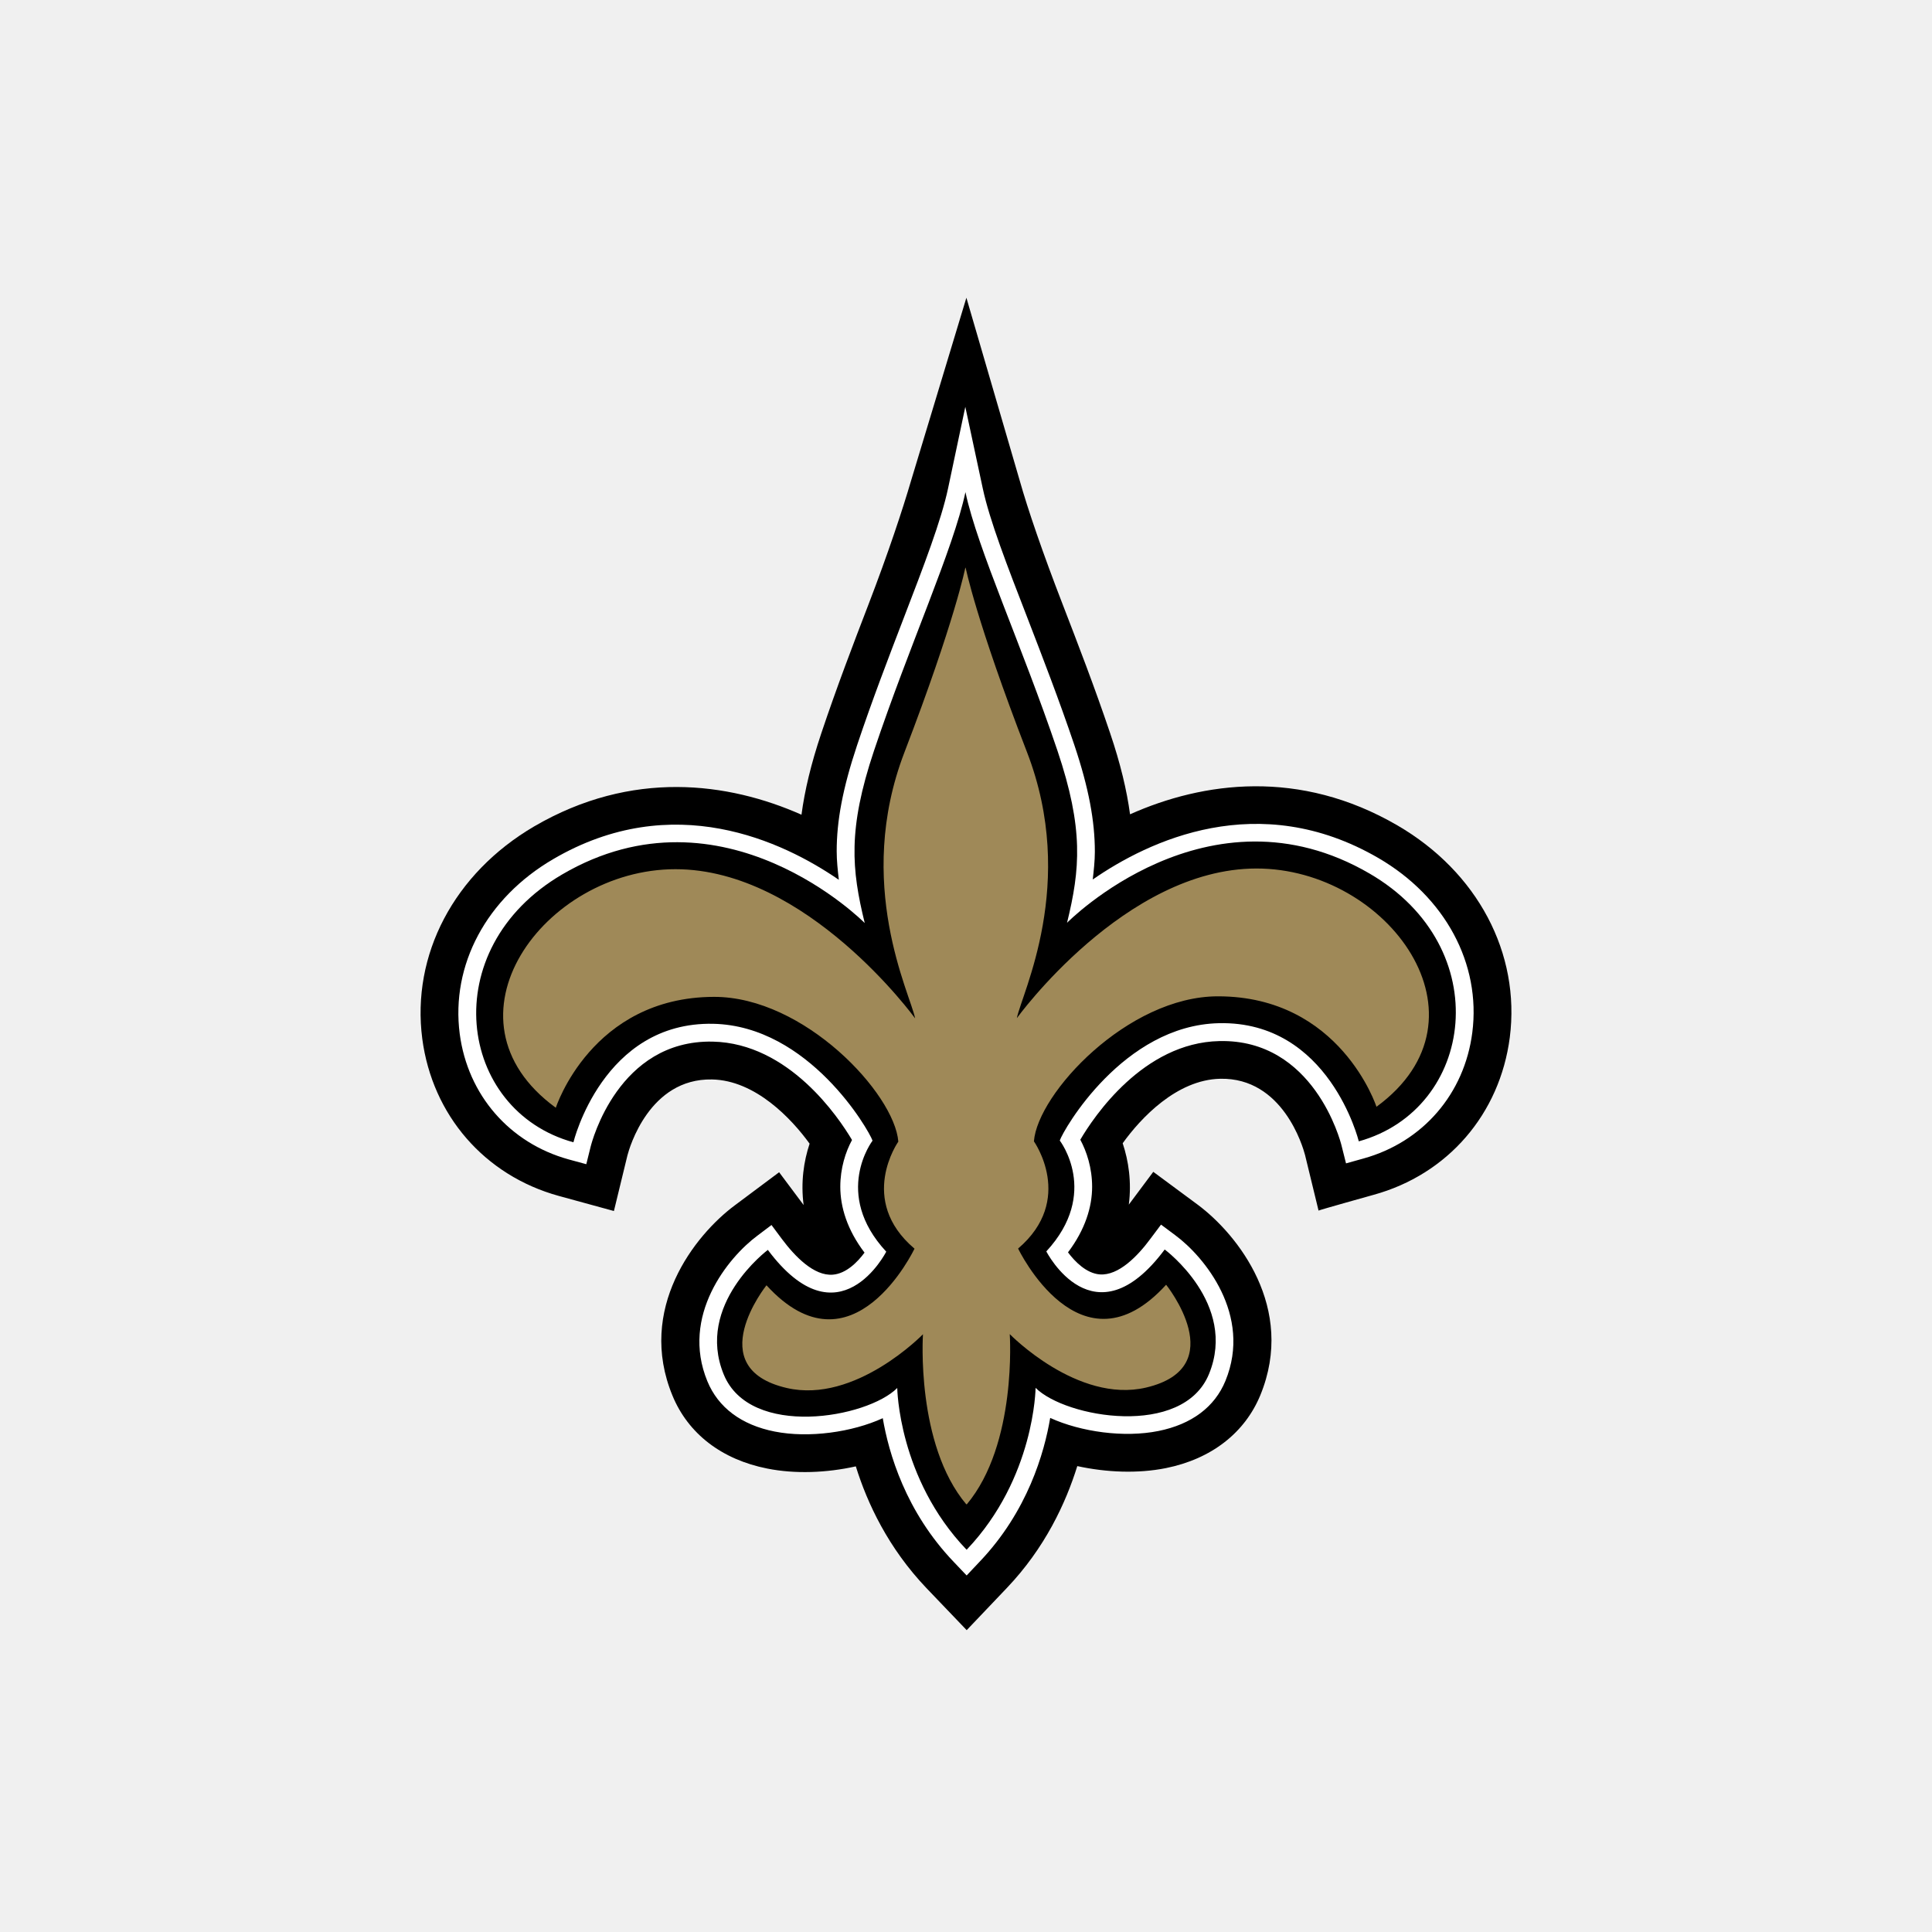
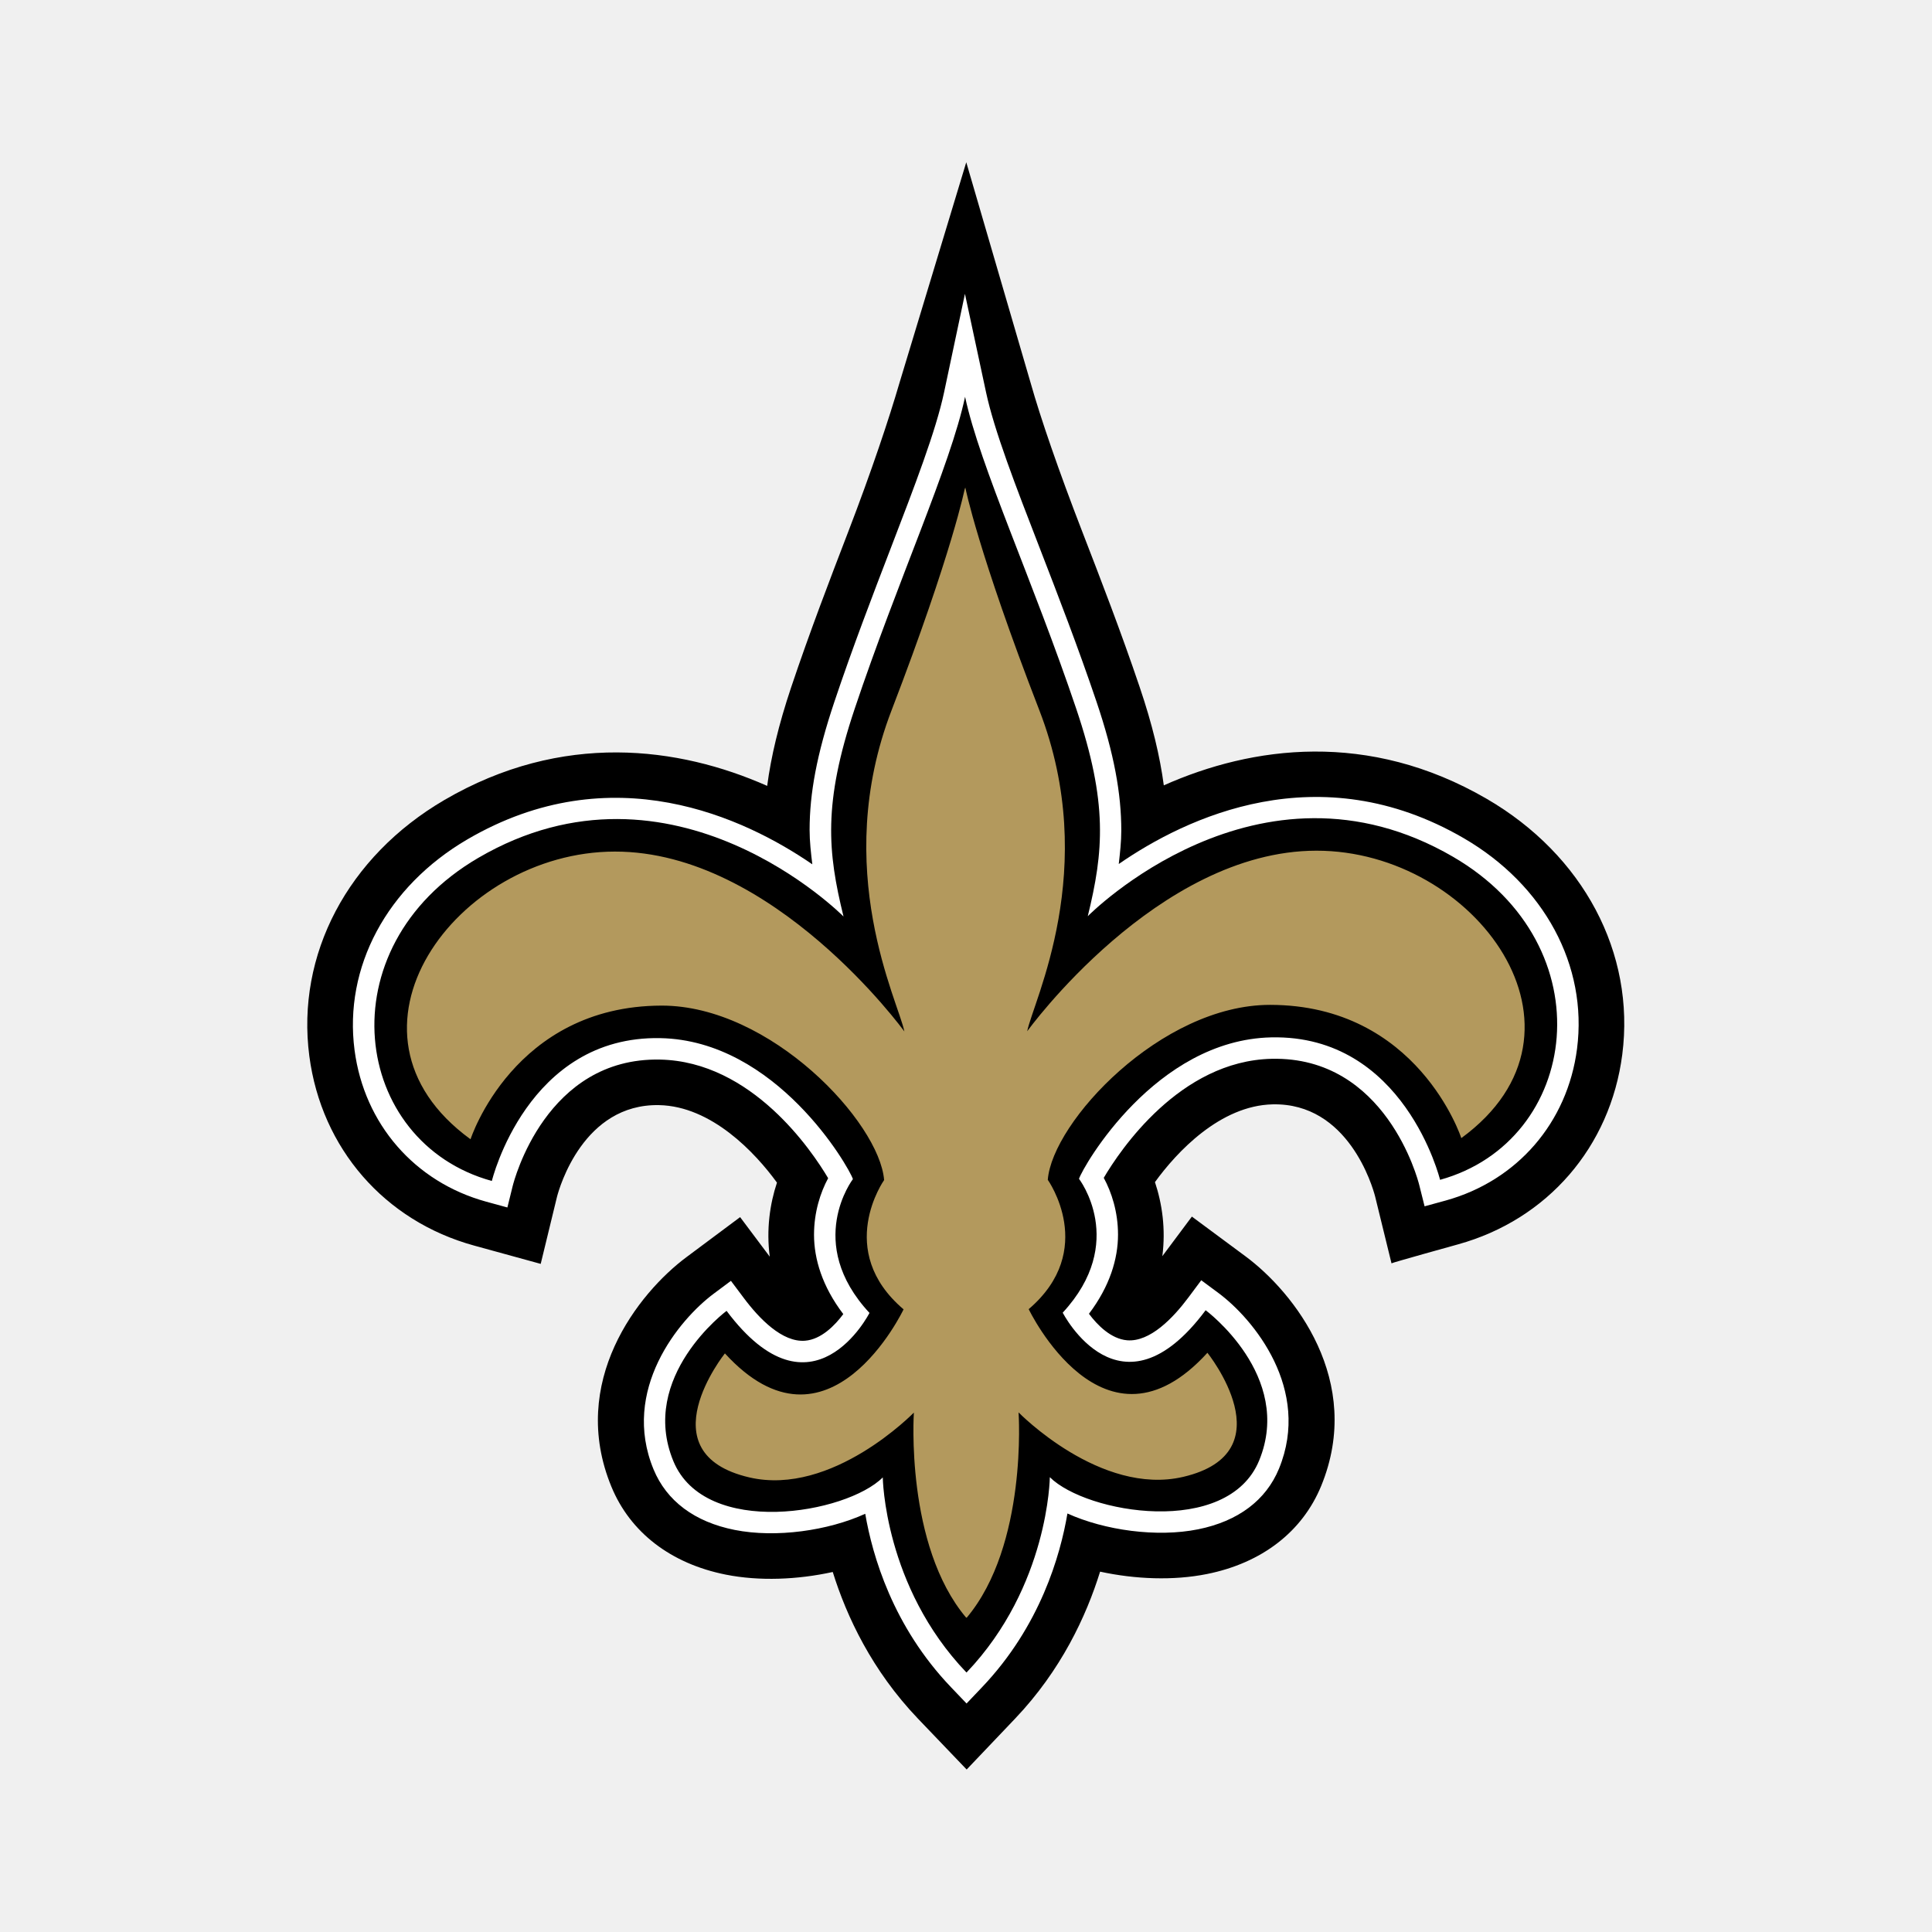
<svg xmlns="http://www.w3.org/2000/svg" width="512" height="512" viewBox="0 0 512 512">
-   <g fill="none" fill-rule="evenodd">
-     <path d="M370.36 218.755c-25.97-15.108-51.51-11.592-70.888-2.957-.864-6.38-2.521-13.376-5.294-21.56-4.108-12.186-8.61-23.83-12.574-34.106-5.222-13.501-9.194-25.057-11.372-32.79l-14.128-48.438-14.66 48.474c-2.25 7.695-6.106 19.324-11.3 32.844-3.945 10.257-8.412 21.92-12.492 34.107-2.746 8.202-4.403 15.198-5.25 21.578-19.387-8.599-44.945-12.023-70.879 3.12-21.171 12.42-32.526 33.962-29.615 56.259 2.674 20.262 16.523 36.233 36.163 41.642l14.623 4.003 3.584-14.746c.513-1.982 5.791-20.441 22.407-20.118 11.507.216 21.099 10.42 25.869 17.018-1.548 4.65-2.376 10.238-1.584 16.26l-6.493-8.688-11.779 8.796c-10.592 7.894-25.988 27.4-16.47 50.438 4.15 10.06 13.058 16.908 25.096 19.29 7.359 1.476 15.734 1.152 23.478-.58 3.043 9.806 8.617 21.667 18.72 32.268l10.662 11.14 10.635-11.175c10.102-10.601 15.614-22.465 18.673-32.304 7.748 1.693 16.105 2.018 23.468.538 12.016-2.415 20.912-9.3 25.052-19.358 9.457-23.075-5.996-42.542-16.585-50.44l-11.796-8.724-6.484 8.69c.773-6.024-.072-11.612-1.622-16.262 4.754-6.635 14.301-16.837 25.827-17.09 16.64-.359 21.937 18.063 22.494 20.19l3.584 14.746c0-.108 14.59-4.18 14.59-4.18 19.667-5.41 33.461-21.42 36.092-41.717 2.846-22.28-8.537-43.821-29.752-56.168" fill="#000" />
-     <path d="M251.242 129.449c-1.792 8.436-6.403 20.461-11.753 34.36-3.907 10.183-8.356 21.721-12.353 33.69-3.837 11.502-5.404 20.082-5.404 28.068 0 2.56.279 5.048.567 7.589-14.786-10.166-43.927-24.083-75.722-5.462-17.651 10.312-27.125 28.047-24.745 46.292 2.132 16.189 13.2 28.95 28.896 33.276l4.646 1.262 1.164-4.688c.297-1.154 7.285-28.3 32.345-27.797 20.163.432 33.347 20.046 36.911 26.067-1.701 3.137-3.106 7.462-3.106 12.402 0 5.337 1.81 11.395 6.42 17.45-1.83 2.486-4.845 5.55-8.376 5.84-5.015.432-10.085-4.866-13.463-9.373l-2.816-3.784-3.767 2.848c-7.708 5.73-20.396 21.198-13.218 38.575 2.873 6.96 9.032 11.573 17.811 13.306 9.078 1.802 20.533.18 28.664-3.535 1.567 9.197 6.026 24.733 18.83 38.11l3.397 3.57 3.404-3.606c12.77-13.376 17.188-28.95 18.74-38.145 8.158 3.713 19.61 5.301 28.69 3.462 8.77-1.766 14.912-6.344 17.758-13.304 7.131-17.413-5.584-32.879-13.31-38.578l-3.766-2.81-2.81 3.75c-3.348 4.542-8.427 9.84-13.451 9.445-3.514-.288-6.538-3.352-8.396-5.84 4.576-6.057 6.395-12.078 6.395-17.378 0-4.977-1.438-9.34-3.133-12.476 3.55-6.057 16.678-25.706 36.847-26.14 25.052-.577 32.114 26.535 32.384 27.69l1.188 4.721 4.648-1.297c15.704-4.363 26.727-17.124 28.816-33.37 2.342-18.223-7.169-35.925-24.853-46.234-31.863-18.532-60.983-4.544-75.734 5.676.271-2.431.56-4.884.56-7.371 0-8.076-1.585-16.8-5.44-28.284-4.032-11.953-8.5-23.47-12.417-33.637-5.393-13.899-10.04-25.904-11.843-34.341l-4.629-21.631-4.576 21.632" fill="#FFF" />
-     <path d="M256.204 410.664c18.036-18.964 18.235-42.868 18.235-42.868 7.994 7.968 39.008 13.304 45.962-3.677 7.62-18.64-11.742-32.989-11.742-32.989-18.784 25.165-31.374.505-31.374.505 14.3-15.466 3.565-29.384 3.565-29.384.94-2.813 16.788-30.537 42.18-31.096 29.249-.648 37.065 31.312 37.065 31.312 30.69-8.508 36.633-51.321 2.847-70.97-42.828-24.95-80.163 13.05-80.163 13.05 3.475-14.223 4.448-24.858-2.54-45.607-9.51-28.159-21.144-53.304-24.386-68.52-3.234 15.215-14.813 40.415-24.25 68.573-6.952 20.784-5.926 31.402-2.44 45.624 0 0-37.418-37.909-80.201-12.87-33.714 19.74-27.69 62.534 3 70.972 0 0 7.754-31.978 37.02-31.404 25.395.522 41.306 28.195 42.25 30.972 0 0-10.696 13.989 3.63 29.418 0 0-12.544 24.697-31.374-.47 0 0-19.342 14.46-11.669 33.063 7.006 16.946 37.991 11.537 45.962 3.533 0 0 .27 23.939 18.342 42.83" fill="#000" />
-     <path d="M332.936 230.164c-34.85.036-63.46 39.66-63.46 39.66 1.235-6.473 16.166-35.658 2.673-70.537-13.496-34.881-16.26-48.926-16.26-48.926l-.056.416v-.398s-2.727 14.042-16.135 48.96c-13.408 34.901 1.565 64.048 2.817 70.537 0 0-28.68-39.568-63.548-39.53-34.858.034-63.89 39.75-31.671 63.22 0 0 9.428-29.311 41.92-29.387 23.908-.034 47.841 25.637 48.85 38.362 0 0-10.93 15.467 4.287 28.373 0 0-16.433 34.612-39.228 9.7 0 0-17.52 21.92 5.387 27.22 18.181 4.217 36.083-14.242 36.083-14.242s-1.954 29.166 11.51 45.103v-.145l.08.145c13.426-15.97 11.41-45.14 11.41-45.14s17.937 18.424 36.11 14.169c22.909-5.372 5.33-27.255 5.33-27.255-22.71 24.948-39.226-9.591-39.226-9.591 15.164-12.943 4.188-28.41 4.188-28.41.981-12.692 24.864-38.433 48.781-38.433 32.49 0 42 29.274 42 29.274 32.165-23.54 3.025-63.198-31.842-63.145" fill="#9F8958" />
+   <g fill="none">
+     <path d="M394.001 211.7c-31.342-18.214-62.183-14-85.58-3.575-1.028-7.695-3.038-16.133-6.385-26.012-4.96-14.696-10.399-28.734-15.19-41.128-6.3-16.275-11.095-30.22-13.73-39.549L256.07 43l-17.7 58.47c-2.704 9.294-7.372 23.313-13.638 39.604-4.764 12.397-10.167 26.458-15.093 41.147-3.312 9.898-5.315 18.344-6.328 26.047-23.42-10.372-54.276-14.524-85.572 3.755-25.584 14.962-39.287 40.958-35.763 67.856 3.216 24.471 19.95 43.697 43.658 50.21l17.659 4.852 4.32-17.79c.625-2.414 6.995-24.686 27.052-24.282 13.911.285 25.461 12.586 31.238 20.535-1.864 5.627-2.857 12.367-1.91 19.627l-7.853-10.48-14.207 10.591c-12.798 9.532-31.373 33.083-19.892 60.878 5.003 12.116 15.767 20.377 30.306 23.273 8.885 1.768 18.983 1.352 28.341-.7 3.682 11.82 10.395 26.115 22.604 38.89l12.882 13.456 12.837-13.487c12.185-12.802 18.852-27.125 22.526-38.948 9.359 2.022 19.45 2.415 28.342.624 14.523-2.92 25.264-11.207 30.248-23.343 11.42-27.822-7.225-51.33-20.035-60.831l-14.23-10.545-7.83 10.487c.94-7.26-.08-13.992-1.956-19.626 5.757-7.957 17.277-20.289 31.191-20.605 20.062-.45 26.474 21.81 27.14 24.352l4.356 17.781c-.023-.134 17.616-5.025 17.616-5.025 23.709-6.56 40.385-25.839 43.54-50.322 3.466-26.893-10.303-52.859-35.918-67.752" fill="#000" />
+     <path d="M250.19 103.973c-2.157 10.176-7.73 24.657-14.18 41.437-4.722 12.285-10.075 26.208-14.916 40.65-4.645 13.876-6.54 24.217-6.54 33.86 0 3.086.354 6.101.72 9.132-17.862-12.262-53.051-29.027-91.43-6.597-21.317 12.467-32.763 33.857-29.882 55.844 2.565 19.557 15.925 34.947 34.877 40.154l5.623 1.54 1.402-5.677c.347-1.394 8.793-34.13 39.04-33.517 24.349.489 40.262 24.159 44.564 31.434-2.049 3.782-3.743 8.997-3.743 14.981 0 6.417 2.18 13.715 7.756 21.032-2.226 3.012-5.865 6.706-10.11 7.056-6.061.497-12.193-5.88-16.263-11.327l-3.405-4.536-4.548 3.393c-9.305 6.936-24.622 25.591-15.952 46.577 3.466 8.388 10.899 13.93 21.498 16.037 10.953 2.172 24.775.196 34.596-4.279 1.902 11.077 7.294 29.832 22.734 45.966l4.117 4.31 4.11-4.318c15.4-16.18 20.747-34.947 22.622-46.035 9.836 4.452 23.686 6.401 34.639 4.19 10.575-2.13 17.99-7.694 21.432-16.083 8.608-21-6.732-39.626-16.052-46.539l-4.556-3.377-3.393 4.552c-4.063 5.446-10.183 11.846-16.245 11.357-4.248-.346-7.895-4.024-10.121-7.024 5.53-7.306 7.702-14.578 7.702-20.978 0-6.02-1.713-11.254-3.781-15.048 4.286-7.279 20.153-31.003 44.486-31.546 30.252-.677 38.779 32.043 39.122 33.437l1.417 5.654 5.623-1.54c18.933-5.25 32.258-20.663 34.78-40.227 2.832-21.995-8.66-43.366-30.005-55.779-38.459-22.36-73.629-5.476-91.445 6.832.331-2.95.67-5.877.67-8.884 0-9.748-1.883-20.258-6.566-34.12-4.869-14.415-10.253-28.314-14.997-40.58-6.498-16.769-12.097-31.25-14.277-41.425l-5.592-26.089-5.53 26.1z" fill="#FFF" />
+     <path d="M256.174 443.198c21.775-22.872 22.041-51.73 22.041-51.73 9.636 9.605 47.078 16.029 55.478-4.43 9.209-22.46-14.184-39.814-14.184-39.814-22.665 30.39-37.878.647-37.878.647 17.266-18.656 4.314-35.474 4.314-35.474 1.128-3.378 20.269-36.8 50.922-37.481 35.331-.798 44.767 37.75 44.767 37.75 37.046-10.267 44.205-61.913 3.44-85.607-51.735-30.082-96.803 15.744-96.803 15.744 4.194-17.15 5.384-29.967-3.07-55.015-11.465-33.954-25.522-64.294-29.447-82.634-3.893 18.344-17.885 48.73-29.266 82.714-8.396 25.065-7.16 37.882-2.946 55.016 0 0-45.172-45.71-96.83-15.517-40.72 23.802-33.437 75.417 3.632 85.603 0 0 9.347-38.574 44.68-37.854 30.66.612 49.874 33.988 51.01 37.358 0 0-12.918 16.857 4.39 35.466 0 0-15.143 29.786-37.874-.55 0 0-23.362 17.407-14.095 39.845 8.453 20.435 45.876 13.923 55.49 4.294 0 0 .33 28.854 22.152 51.677" fill="#000" />
+     <path d="M348.839 225.442c-42.099.046-76.618 47.856-76.618 47.856 1.498-7.822 19.495-43.019 3.208-85.087-16.287-42.064-19.61-59.013-19.61-59.013l-.078.481v-.47s-3.293 16.954-19.476 59.06c-16.195 42.106 1.891 77.265 3.4 85.075 0 0-34.63-47.721-76.729-47.667-42.09.042-77.138 47.952-38.24 76.24 0 0 11.385-35.343 50.618-35.42 28.858-.058 57.762 30.895 58.987 46.23 0 0-13.21 18.657 5.157 34.266 0 0-19.842 41.736-47.352 11.673 0 0-21.151 26.462 6.509 32.871 21.948 5.076 43.57-17.188 43.57-17.188s-2.361 35.174 13.895 54.392v-.174l.085.166c16.21-19.257 13.768-54.43 13.768-54.43s21.671 22.222 43.62 17.084c27.645-6.47 6.424-32.886 6.424-32.886-27.433 30.124-47.363-11.562-47.363-11.562 18.316-15.656 5.06-34.273 5.06-34.273 1.186-15.328 30.014-46.358 58.883-46.366 39.237 0 50.706 35.31 50.706 35.31 38.833-28.381 3.667-76.222-38.424-76.168" fill="#B3995D" />
  </g>
</svg>
